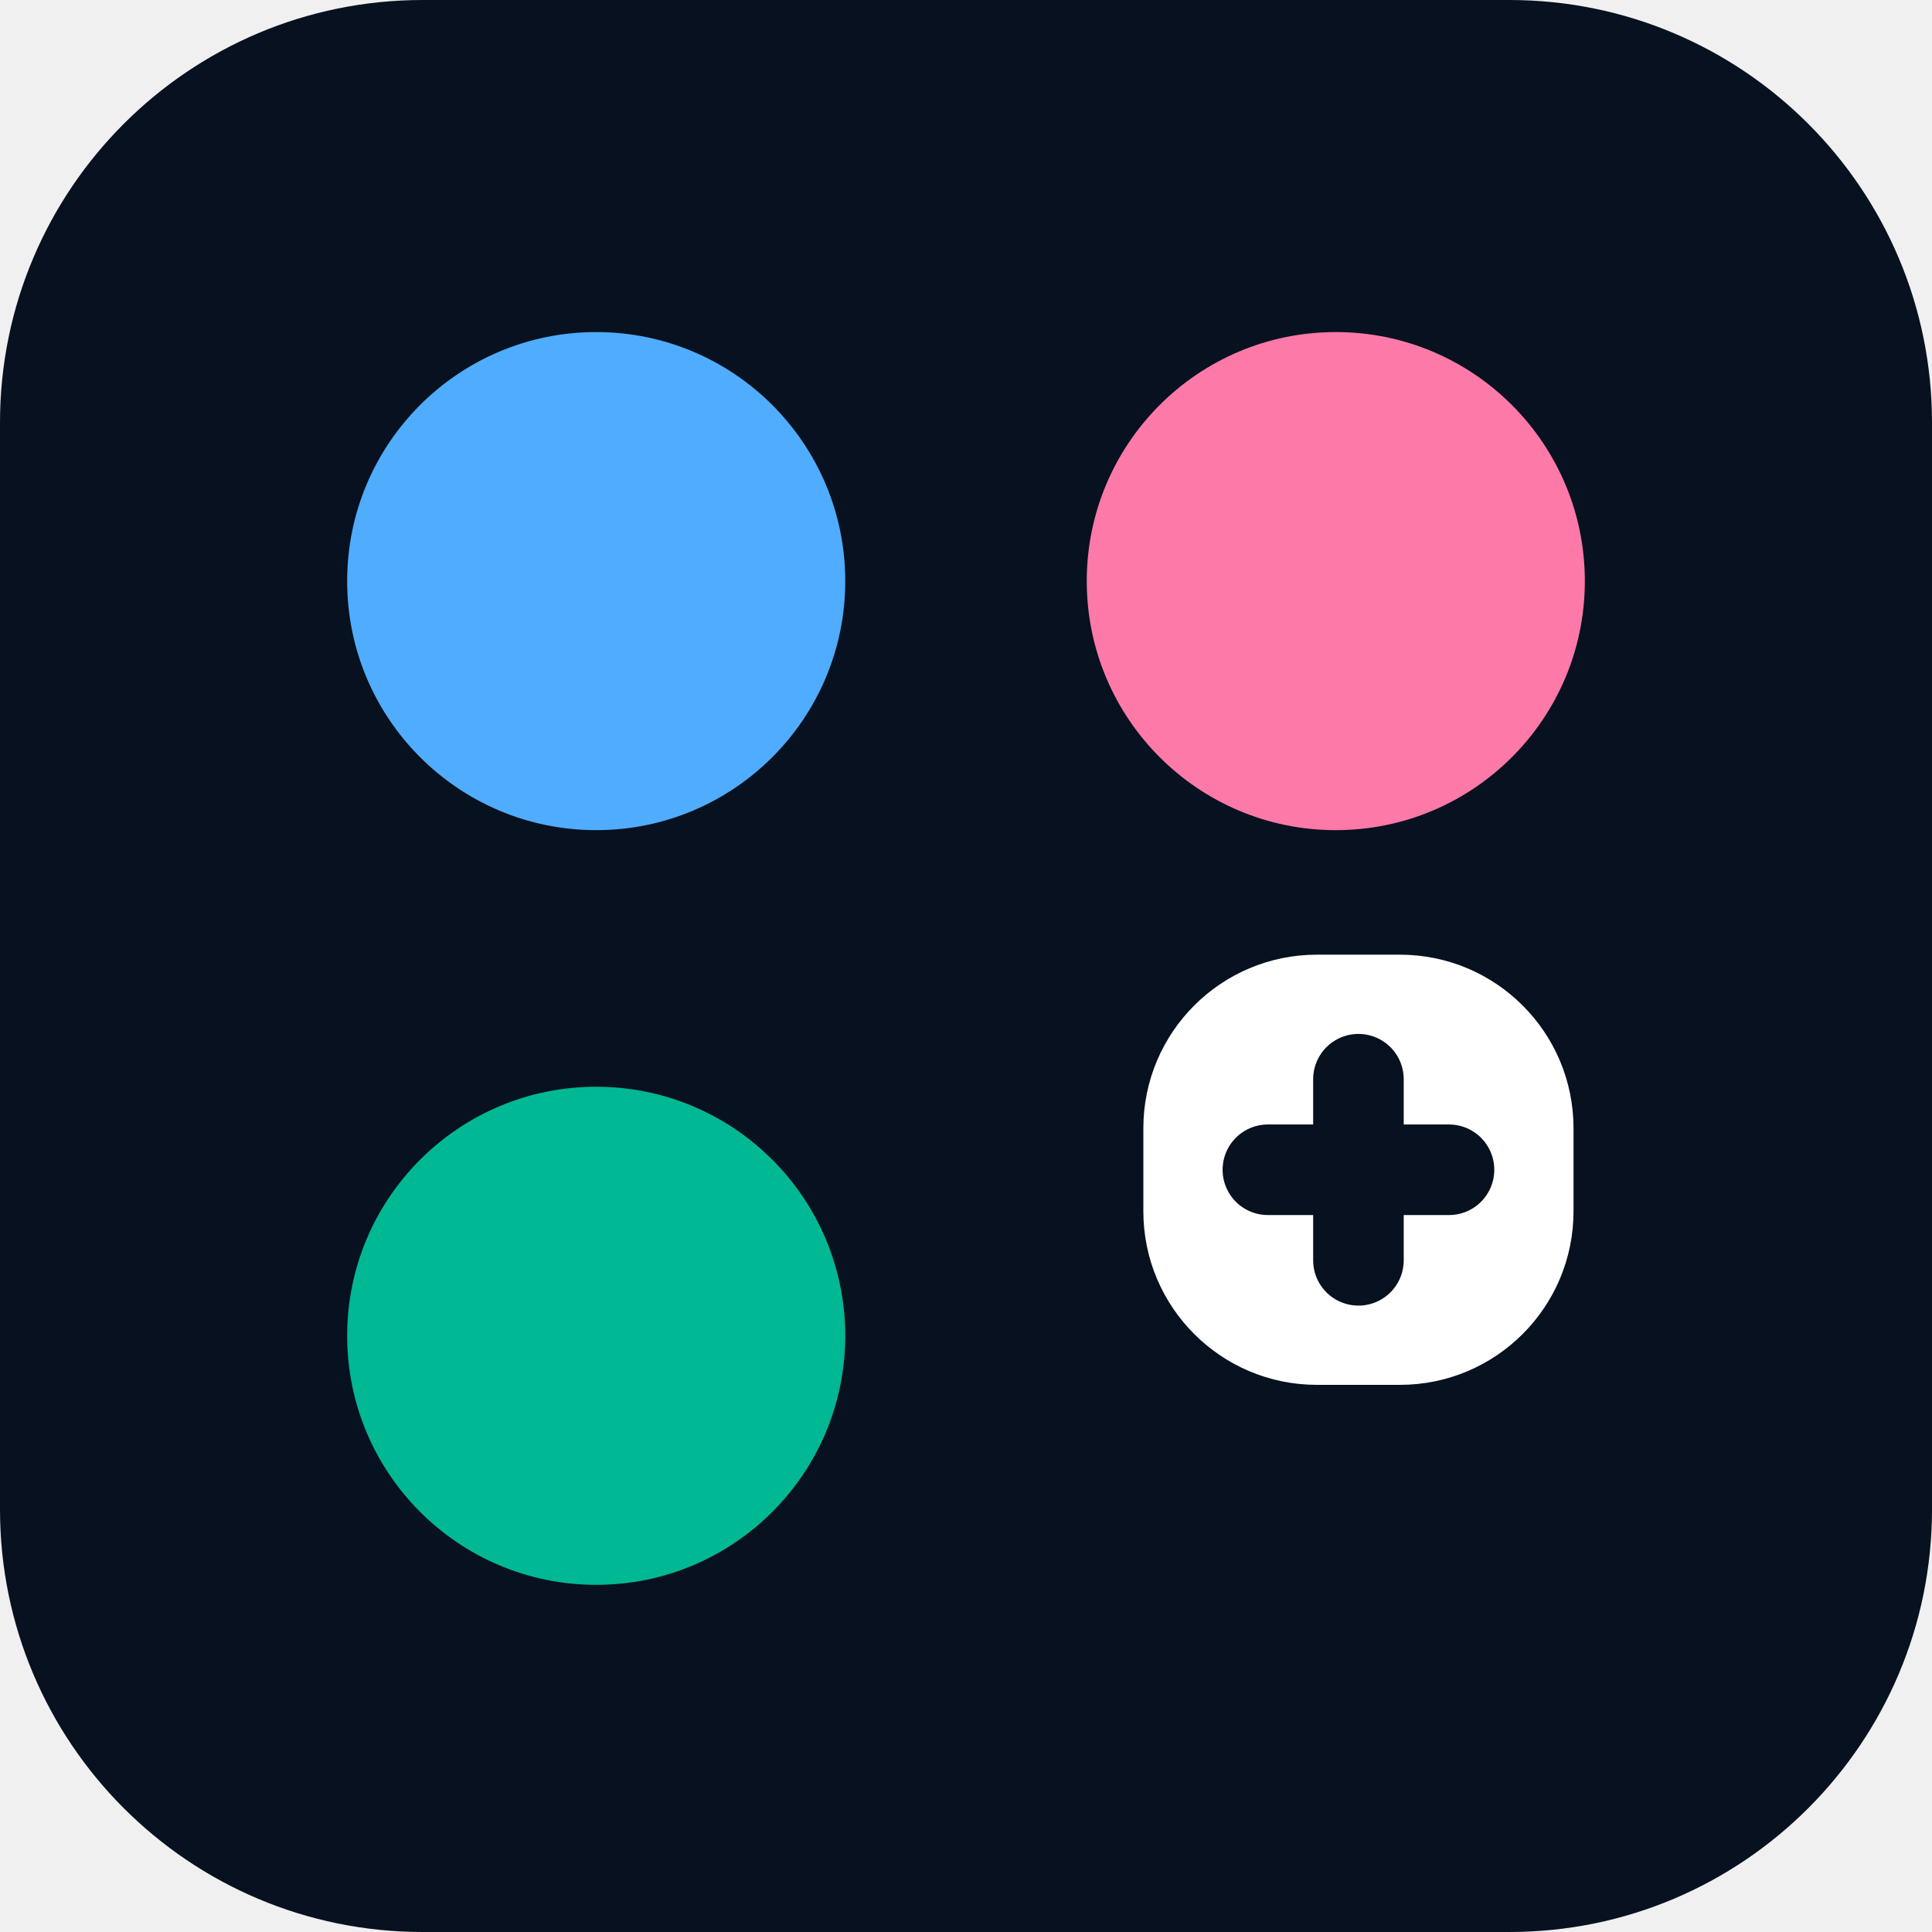
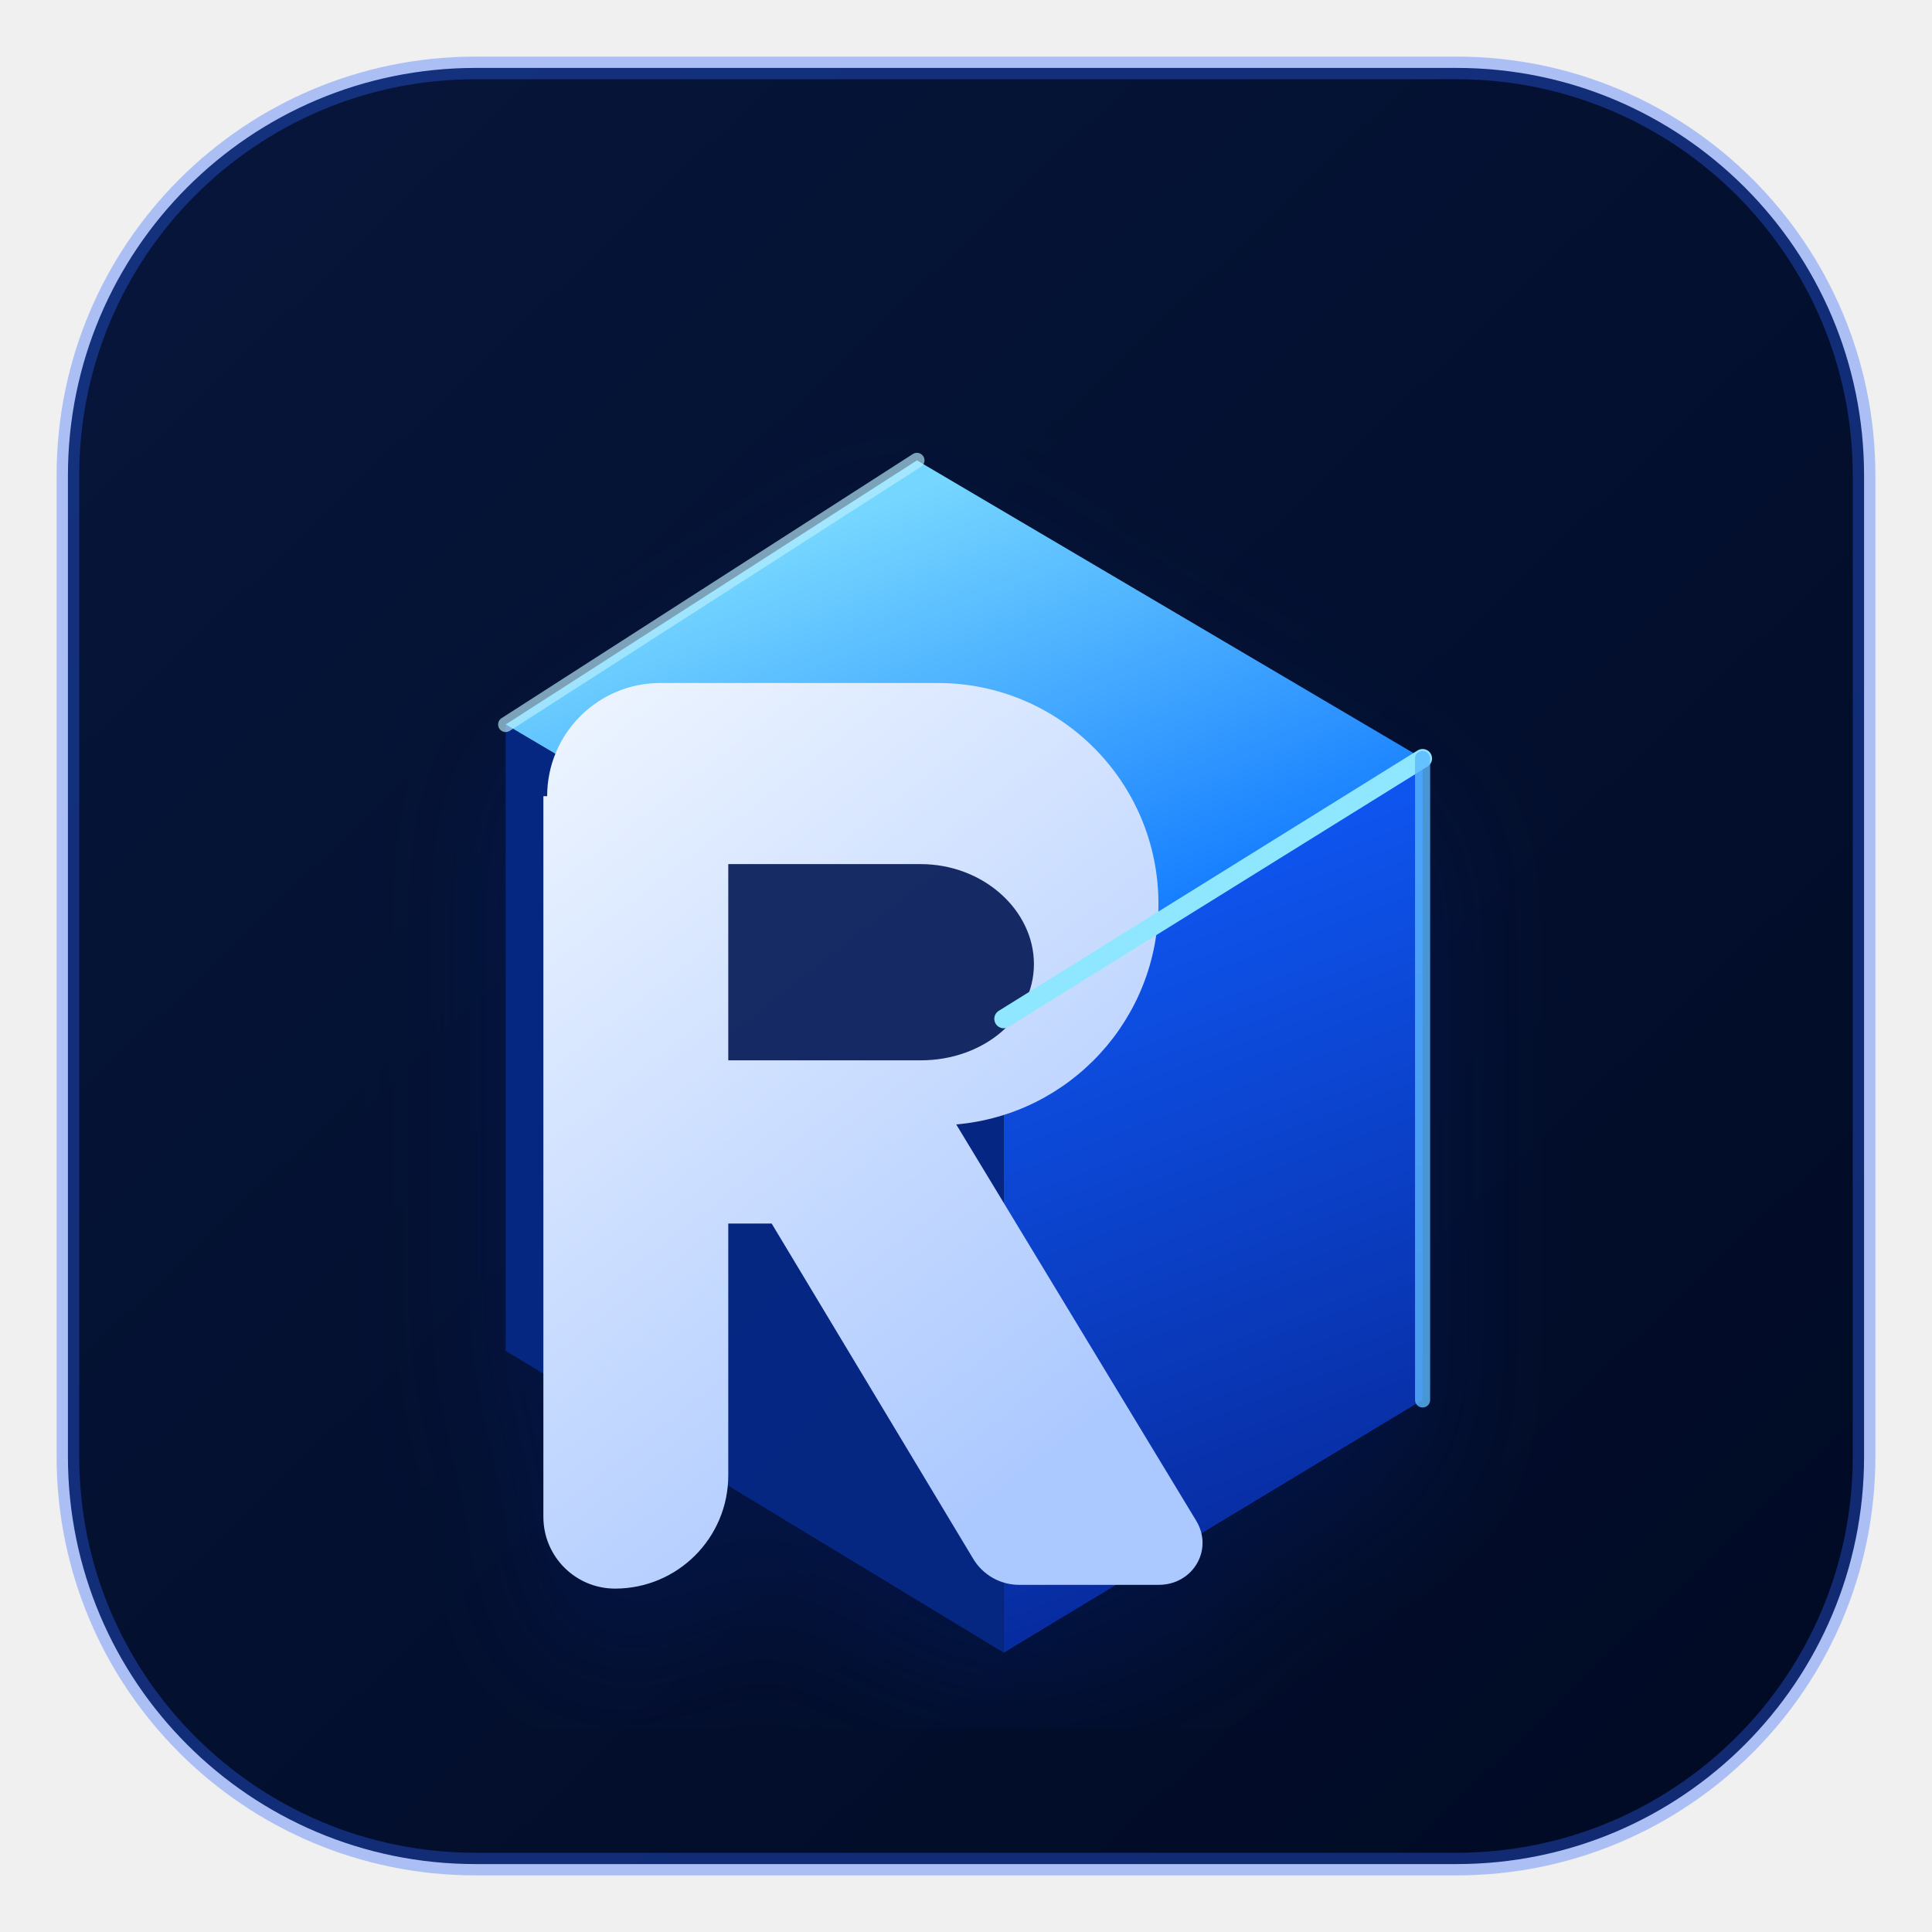
<svg xmlns="http://www.w3.org/2000/svg" width="512" height="512" viewBox="0 0 512 512" fill="none">
-   <rect width="512" height="512" rx="112" fill="#07111F" />
-   <circle cx="158" cy="154" r="66" fill="#4FACFE" />
-   <circle cx="354" cy="154" r="66" fill="#FD79A8" />
-   <circle cx="158" cy="354" r="66" fill="#00B894" />
-   <path d="M303 299C303 273.595 323.595 253 349 253H371C396.405 253 417 273.595 417 299V321C417 346.405 396.405 367 371 367H349C323.595 367 303 346.405 303 321V299Z" fill="white" />
-   <path d="M336 310H384" stroke="#07111F" stroke-width="24" stroke-linecap="round" />
-   <path d="M360 286V334" stroke="#07111F" stroke-width="24" stroke-linecap="round" />
+   <defs>
+     <linearGradient id="bg" x1="64" y1="56" x2="448" y2="456" gradientUnits="userSpaceOnUse">
+       <stop stop-color="#061539" />
+       <stop offset="1" stop-color="#010B26" />
+     </linearGradient>
+     <linearGradient id="cubeTop" x1="255" y1="125" x2="305" y2="248" gradientUnits="userSpaceOnUse">
+       <stop stop-color="#75D6FF" />
+       <stop offset="1" stop-color="#127BFF" />
+     </linearGradient>
+     <linearGradient id="cubeSide" x1="324" y1="212" x2="394" y2="396" gradientUnits="userSpaceOnUse">
+       <stop stop-color="#0F58F5" />
+       <stop offset="1" stop-color="#072A9D" />
+     </linearGradient>
+     <linearGradient id="rFace" x1="128" y1="170" x2="292" y2="380" gradientUnits="userSpaceOnUse">
+       <stop stop-color="#F4F9FF" />
+       <stop offset="1" stop-color="#ABC8FF" />
+     </linearGradient>
+     <filter id="shadow" x="58" y="54" width="396" height="404" filterUnits="userSpaceOnUse" color-interpolation-filters="sRGB">
+       <feFlood flood-opacity="0" result="BackgroundImageFix" />
+       <feColorMatrix in="SourceAlpha" type="matrix" values="0 0 0 0 0 0 0 0 0 0 0 0 0 0 0 0 0 0 127 0" result="hardAlpha" />
+       <feOffset dy="18" />
+       <feGaussianBlur stdDeviation="18" />
+       <feComposite in2="hardAlpha" operator="out" />
+       <feColorMatrix type="matrix" values="0 0 0 0 0.012 0 0 0 0 0.11 0 0 0 0 0.404 0 0 0 0.42 0" />
+       <feBlend mode="normal" in2="BackgroundImageFix" result="effect1_dropShadow_0_1" />
+       <feBlend mode="normal" in="SourceGraphic" in2="effect1_dropShadow_0_1" result="shape" />
+     </filter>
+   </defs>
+   <rect x="18" y="18" width="476" height="476" rx="108" fill="url(#bg)" />
+   <rect x="18" y="18" width="476" height="476" rx="108" stroke="#2E66FF" stroke-opacity="0.35" stroke-width="6" />
+   <g filter="url(#shadow)">
+     <path d="M243 122L377 201L266 270L134 192L243 122Z" fill="url(#cubeTop)" />
+     <path d="M266 270L377 201V371L266 438V270Z" fill="url(#cubeSide)" />
+     <path d="M134 192L266 270V438L134 358V192Z" fill="#06298B" fill-opacity="0.9" />
+     <path d="M145 211C145 194.431 158.431 181 175 181H248.5C280.809 181 307 207.191 307 239.5C307 269.928 283.734 295.325 253.412 297.989L317 403C321.673 410.713 316.122 420 307.104 420H270.08C265.102 420 260.489 417.392 257.925 413.127L204.5 324.25H193V391C193 407.569 179.569 421 163 421C152.507 421 144 412.493 144 402V211H145Z" fill="url(#rFace)" />
+     <path d="M193 229V281H244C260.569 281 274 269.807 274 255.5C274 241.193 260.569 229 244 229H193Z" fill="#061A57" fill-opacity="0.92" />
+     <path d="M377 201L266 270" stroke="#8FE7FF" stroke-width="5" stroke-linecap="round" />
+     <path d="M243 122L134 192" stroke="#BAF0FF" stroke-opacity="0.65" stroke-width="4" stroke-linecap="round" />
+     <path d="M377 201V371" stroke="#5AB8FF" stroke-opacity="0.8" stroke-width="4" stroke-linecap="round" />
+   </g>
</svg>
